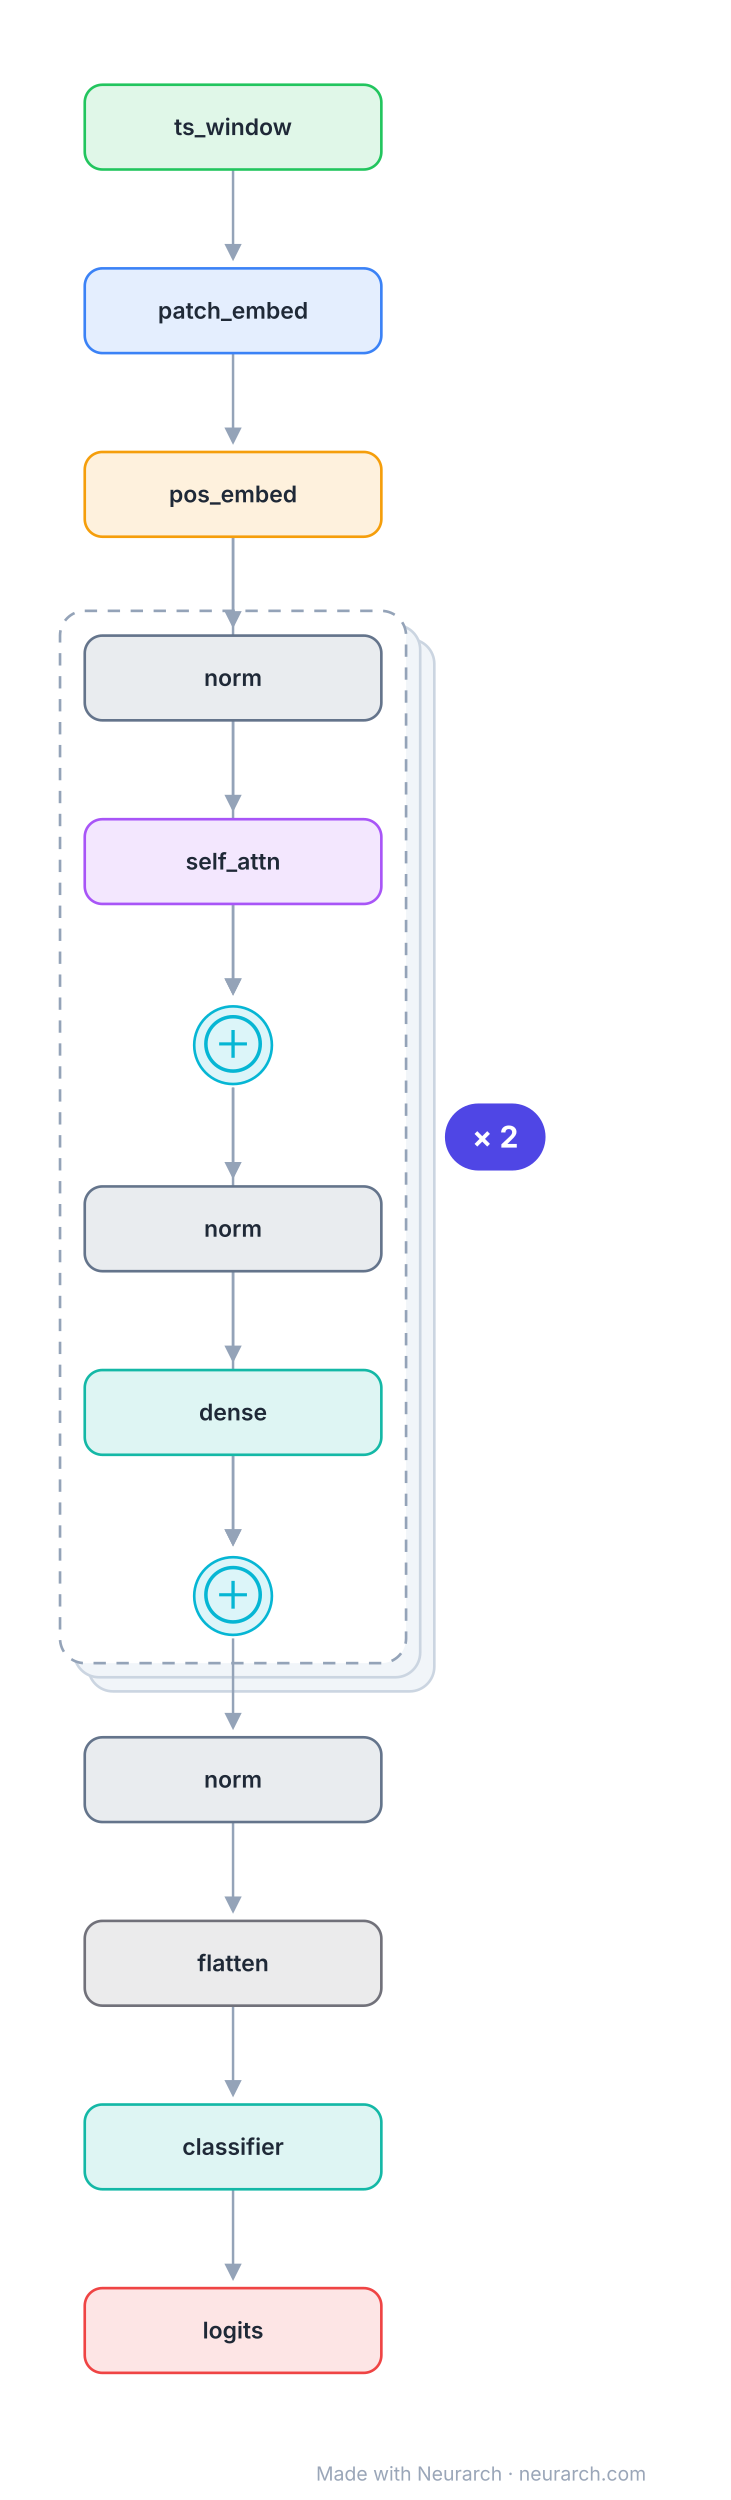
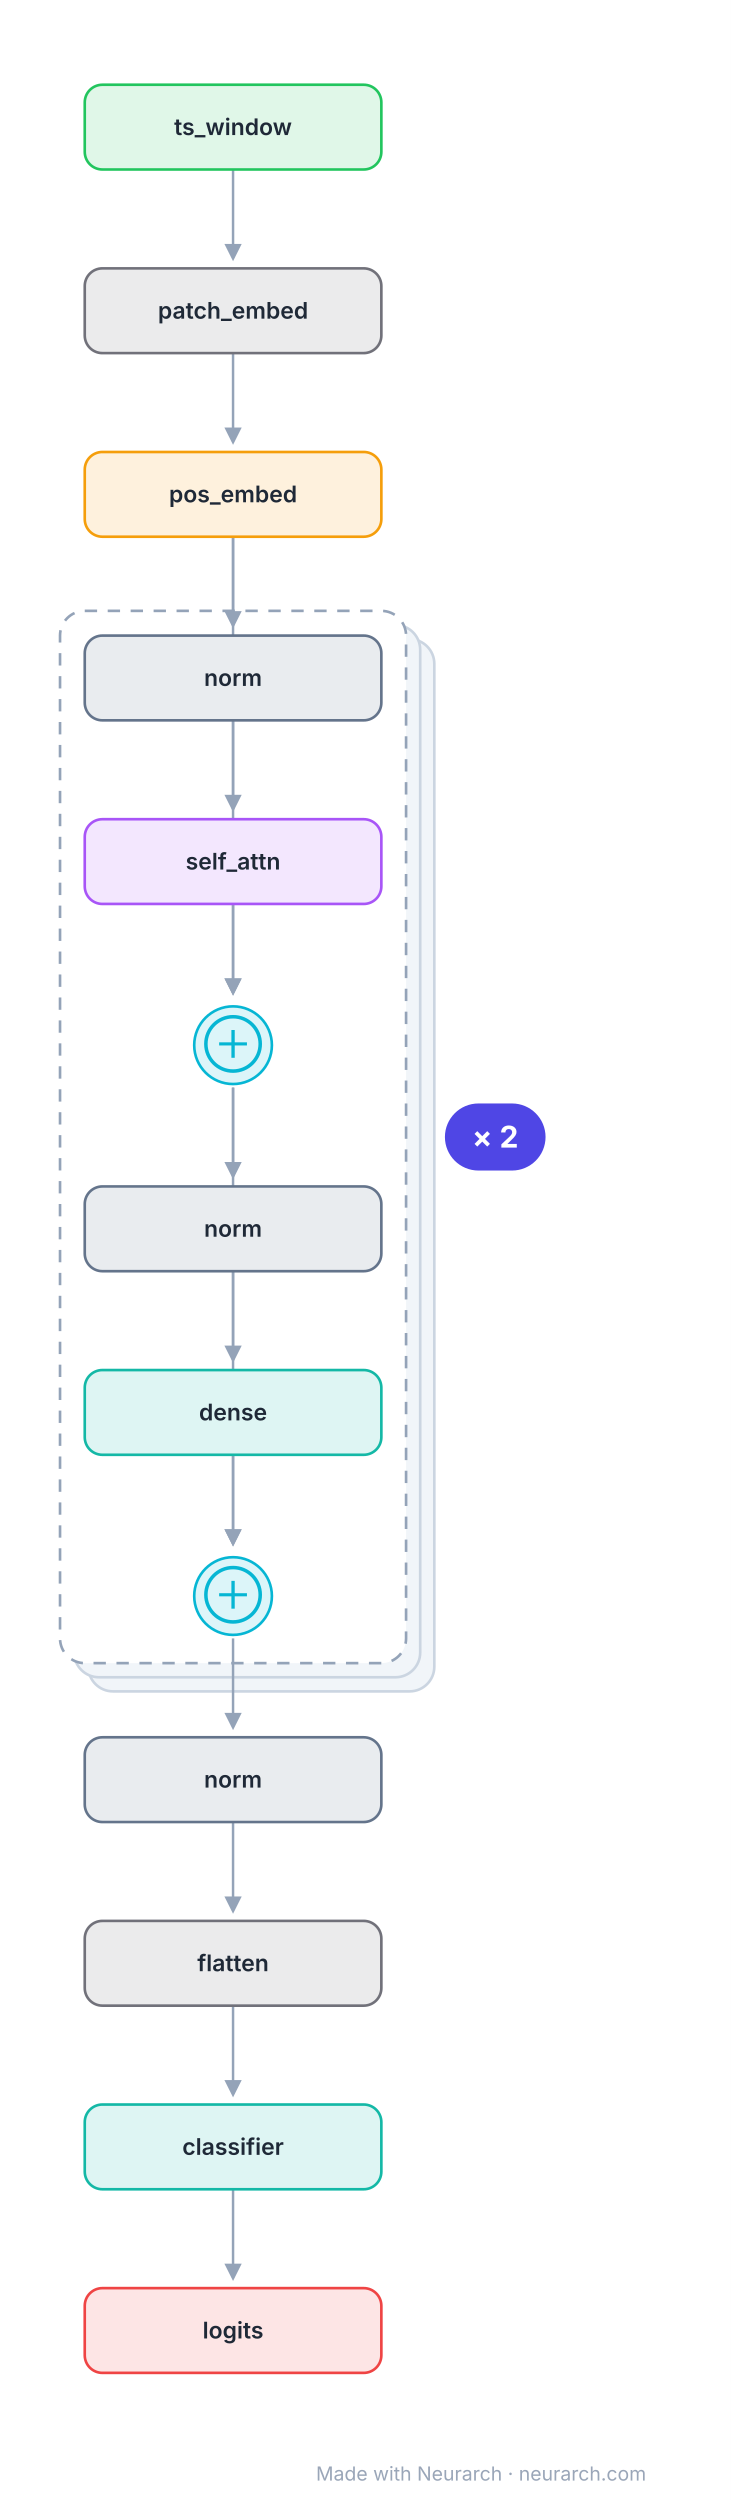
<svg xmlns="http://www.w3.org/2000/svg" width="414" height="1416" viewBox="0 0 414 1416" font-family="-apple-system, 'Segoe UI', Inter, Helvetica, Arial, sans-serif">
  <defs>
    <marker id="arrow" viewBox="0 0 10 10" refX="8" refY="5" markerWidth="7" markerHeight="7" orient="auto-start-reverse">
      <path d="M0,0 L10,5 L0,10 z" fill="#94a3b8" />
    </marker>
  </defs>
  <rect x="0" y="0" width="414" height="1416" fill="#ffffff" />
  <rect x="50.0" y="362.0" width="196.0" height="596.0" rx="14" fill="#f1f5f9" stroke="#cbd5e1" stroke-width="1.5" />
  <rect x="42.0" y="354.0" width="196.0" height="596.0" rx="14" fill="#f1f5f9" stroke="#cbd5e1" stroke-width="1.5" />
  <rect x="34.0" y="346.0" width="196.0" height="596.0" rx="14" fill="#ffffff" stroke="#94a3b8" stroke-width="1.5" stroke-dasharray="7 6" />
  <rect x="252.0" y="625.0" width="57" height="38" rx="19" fill="#4f46e5" />
  <text x="280.5" y="650.0" text-anchor="middle" font-size="17" font-weight="700" fill="#ffffff">× 2</text>
  <path d="M132.0,96.0 C132.0,121.0 132.0,121.0 132.0,146.0" fill="none" stroke="#94a3b8" stroke-width="1.4" marker-end="url(#arrow)" />
  <path d="M132.0,200.0 C132.0,225.0 132.0,225.0 132.0,250.0" fill="none" stroke="#94a3b8" stroke-width="1.4" marker-end="url(#arrow)" />
  <path d="M132.0,304.0 C132.0,329.0 132.0,329.0 132.0,354.0" fill="none" stroke="#94a3b8" stroke-width="1.4" marker-end="url(#arrow)" />
  <path d="M132.0,408.0 C132.0,433.0 132.0,433.0 132.0,458.0" fill="none" stroke="#94a3b8" stroke-width="1.4" marker-end="url(#arrow)" />
  <path d="M132.0,512.0 C132.0,537.0 132.0,537.0 132.0,562.0" fill="none" stroke="#94a3b8" stroke-width="1.4" marker-end="url(#arrow)" />
  <path d="M132.0,304.0 C132.0,433.0 132.0,433.0 132.0,562.0" fill="none" stroke="#94a3b8" stroke-width="1.4" marker-end="url(#arrow)" />
  <path d="M132.0,616.0 C132.0,641.0 132.0,641.0 132.0,666.0" fill="none" stroke="#94a3b8" stroke-width="1.4" marker-end="url(#arrow)" />
  <path d="M132.0,720.0 C132.0,745.0 132.0,745.0 132.0,770.0" fill="none" stroke="#94a3b8" stroke-width="1.4" marker-end="url(#arrow)" />
  <path d="M132.0,824.0 C132.0,849.0 132.0,849.0 132.0,874.0" fill="none" stroke="#94a3b8" stroke-width="1.4" marker-end="url(#arrow)" />
  <path d="M132.0,616.0 C132.0,745.0 132.0,745.0 132.0,874.0" fill="none" stroke="#94a3b8" stroke-width="1.4" marker-end="url(#arrow)" />
  <path d="M132.0,1032.0 C132.0,1057.0 132.0,1057.0 132.0,1082.0" fill="none" stroke="#94a3b8" stroke-width="1.4" marker-end="url(#arrow)" />
  <path d="M132.0,1136.0 C132.0,1161.0 132.0,1161.0 132.0,1186.0" fill="none" stroke="#94a3b8" stroke-width="1.4" marker-end="url(#arrow)" />
  <path d="M132.0,1240.0 C132.0,1265.0 132.0,1265.0 132.0,1290.0" fill="none" stroke="#94a3b8" stroke-width="1.4" marker-end="url(#arrow)" />
  <path d="M132.0,928.0 C132.0,953.0 132.0,953.0 132.0,978.0" fill="none" stroke="#94a3b8" stroke-width="1.4" marker-end="url(#arrow)" />
  <rect x="48.0" y="48.0" width="168" height="48" rx="10" fill="rgb(224, 247, 232)" stroke="#22c55e" stroke-width="1.5" />
  <text x="132.0" y="76.5" text-anchor="middle" font-size="13" font-weight="600" fill="#1f2937">ts_window</text>
-   <rect x="48.0" y="152.0" width="168" height="48" rx="10" fill="rgb(228, 238, 254)" stroke="#3b82f6" stroke-width="1.5" />
+   <rect x="48.0" y="152.0" width="168" height="48" rx="10" fill="rgb(235, 235, 236)" stroke="#71717a" stroke-width="1.5" />
  <text x="132.0" y="180.5" text-anchor="middle" font-size="13" font-weight="600" fill="#1f2937">patch_embed</text>
  <rect x="48.0" y="256.0" width="168" height="48" rx="10" fill="rgb(254, 241, 221)" stroke="#f59e0b" stroke-width="1.5" />
  <text x="132.0" y="284.5" text-anchor="middle" font-size="13" font-weight="600" fill="#1f2937">pos_embed</text>
  <rect x="48.0" y="360.0" width="168" height="48" rx="10" fill="rgb(233, 236, 239)" stroke="#64748b" stroke-width="1.5" />
  <text x="132.0" y="388.5" text-anchor="middle" font-size="13" font-weight="600" fill="#1f2937">norm</text>
  <rect x="48.0" y="464.0" width="168" height="48" rx="10" fill="rgb(243, 231, 254)" stroke="#a855f7" stroke-width="1.5" />
  <text x="132.0" y="492.5" text-anchor="middle" font-size="13" font-weight="600" fill="#1f2937">self_attn</text>
  <circle cx="132.0" cy="592.0" r="22" fill="rgb(220, 245, 249)" stroke="#06b6d4" stroke-width="1.5" />
  <text x="132.0" y="600.0" text-anchor="middle" font-size="24" fill="#06b6d4">⊕</text>
  <rect x="48.0" y="672.0" width="168" height="48" rx="10" fill="rgb(233, 236, 239)" stroke="#64748b" stroke-width="1.5" />
  <text x="132.0" y="700.5" text-anchor="middle" font-size="13" font-weight="600" fill="#1f2937">norm</text>
  <rect x="48.0" y="776.0" width="168" height="48" rx="10" fill="rgb(222, 245, 243)" stroke="#14b8a6" stroke-width="1.5" />
  <text x="132.0" y="804.5" text-anchor="middle" font-size="13" font-weight="600" fill="#1f2937">dense</text>
  <circle cx="132.0" cy="904.0" r="22" fill="rgb(220, 245, 249)" stroke="#06b6d4" stroke-width="1.5" />
  <text x="132.0" y="912.0" text-anchor="middle" font-size="24" fill="#06b6d4">⊕</text>
  <rect x="48.0" y="984.0" width="168" height="48" rx="10" fill="rgb(233, 236, 239)" stroke="#64748b" stroke-width="1.5" />
  <text x="132.0" y="1012.5" text-anchor="middle" font-size="13" font-weight="600" fill="#1f2937">norm</text>
  <rect x="48.0" y="1088.0" width="168" height="48" rx="10" fill="rgb(235, 235, 236)" stroke="#71717a" stroke-width="1.5" />
  <text x="132.0" y="1116.5" text-anchor="middle" font-size="13" font-weight="600" fill="#1f2937">flatten</text>
  <rect x="48.0" y="1192.0" width="168" height="48" rx="10" fill="rgb(222, 245, 243)" stroke="#14b8a6" stroke-width="1.5" />
  <text x="132.0" y="1220.5" text-anchor="middle" font-size="13" font-weight="600" fill="#1f2937">classifier</text>
  <rect x="48.0" y="1296.0" width="168" height="48" rx="10" fill="rgb(253, 229, 229)" stroke="#ef4444" stroke-width="1.5" />
  <text x="132.0" y="1324.5" text-anchor="middle" font-size="13" font-weight="600" fill="#1f2937">logits</text>
  <text x="366.0" y="1405.0" text-anchor="end" font-size="11" fill="#9aa6b8">Made with Neurarch · neurarch.com</text>
</svg>
